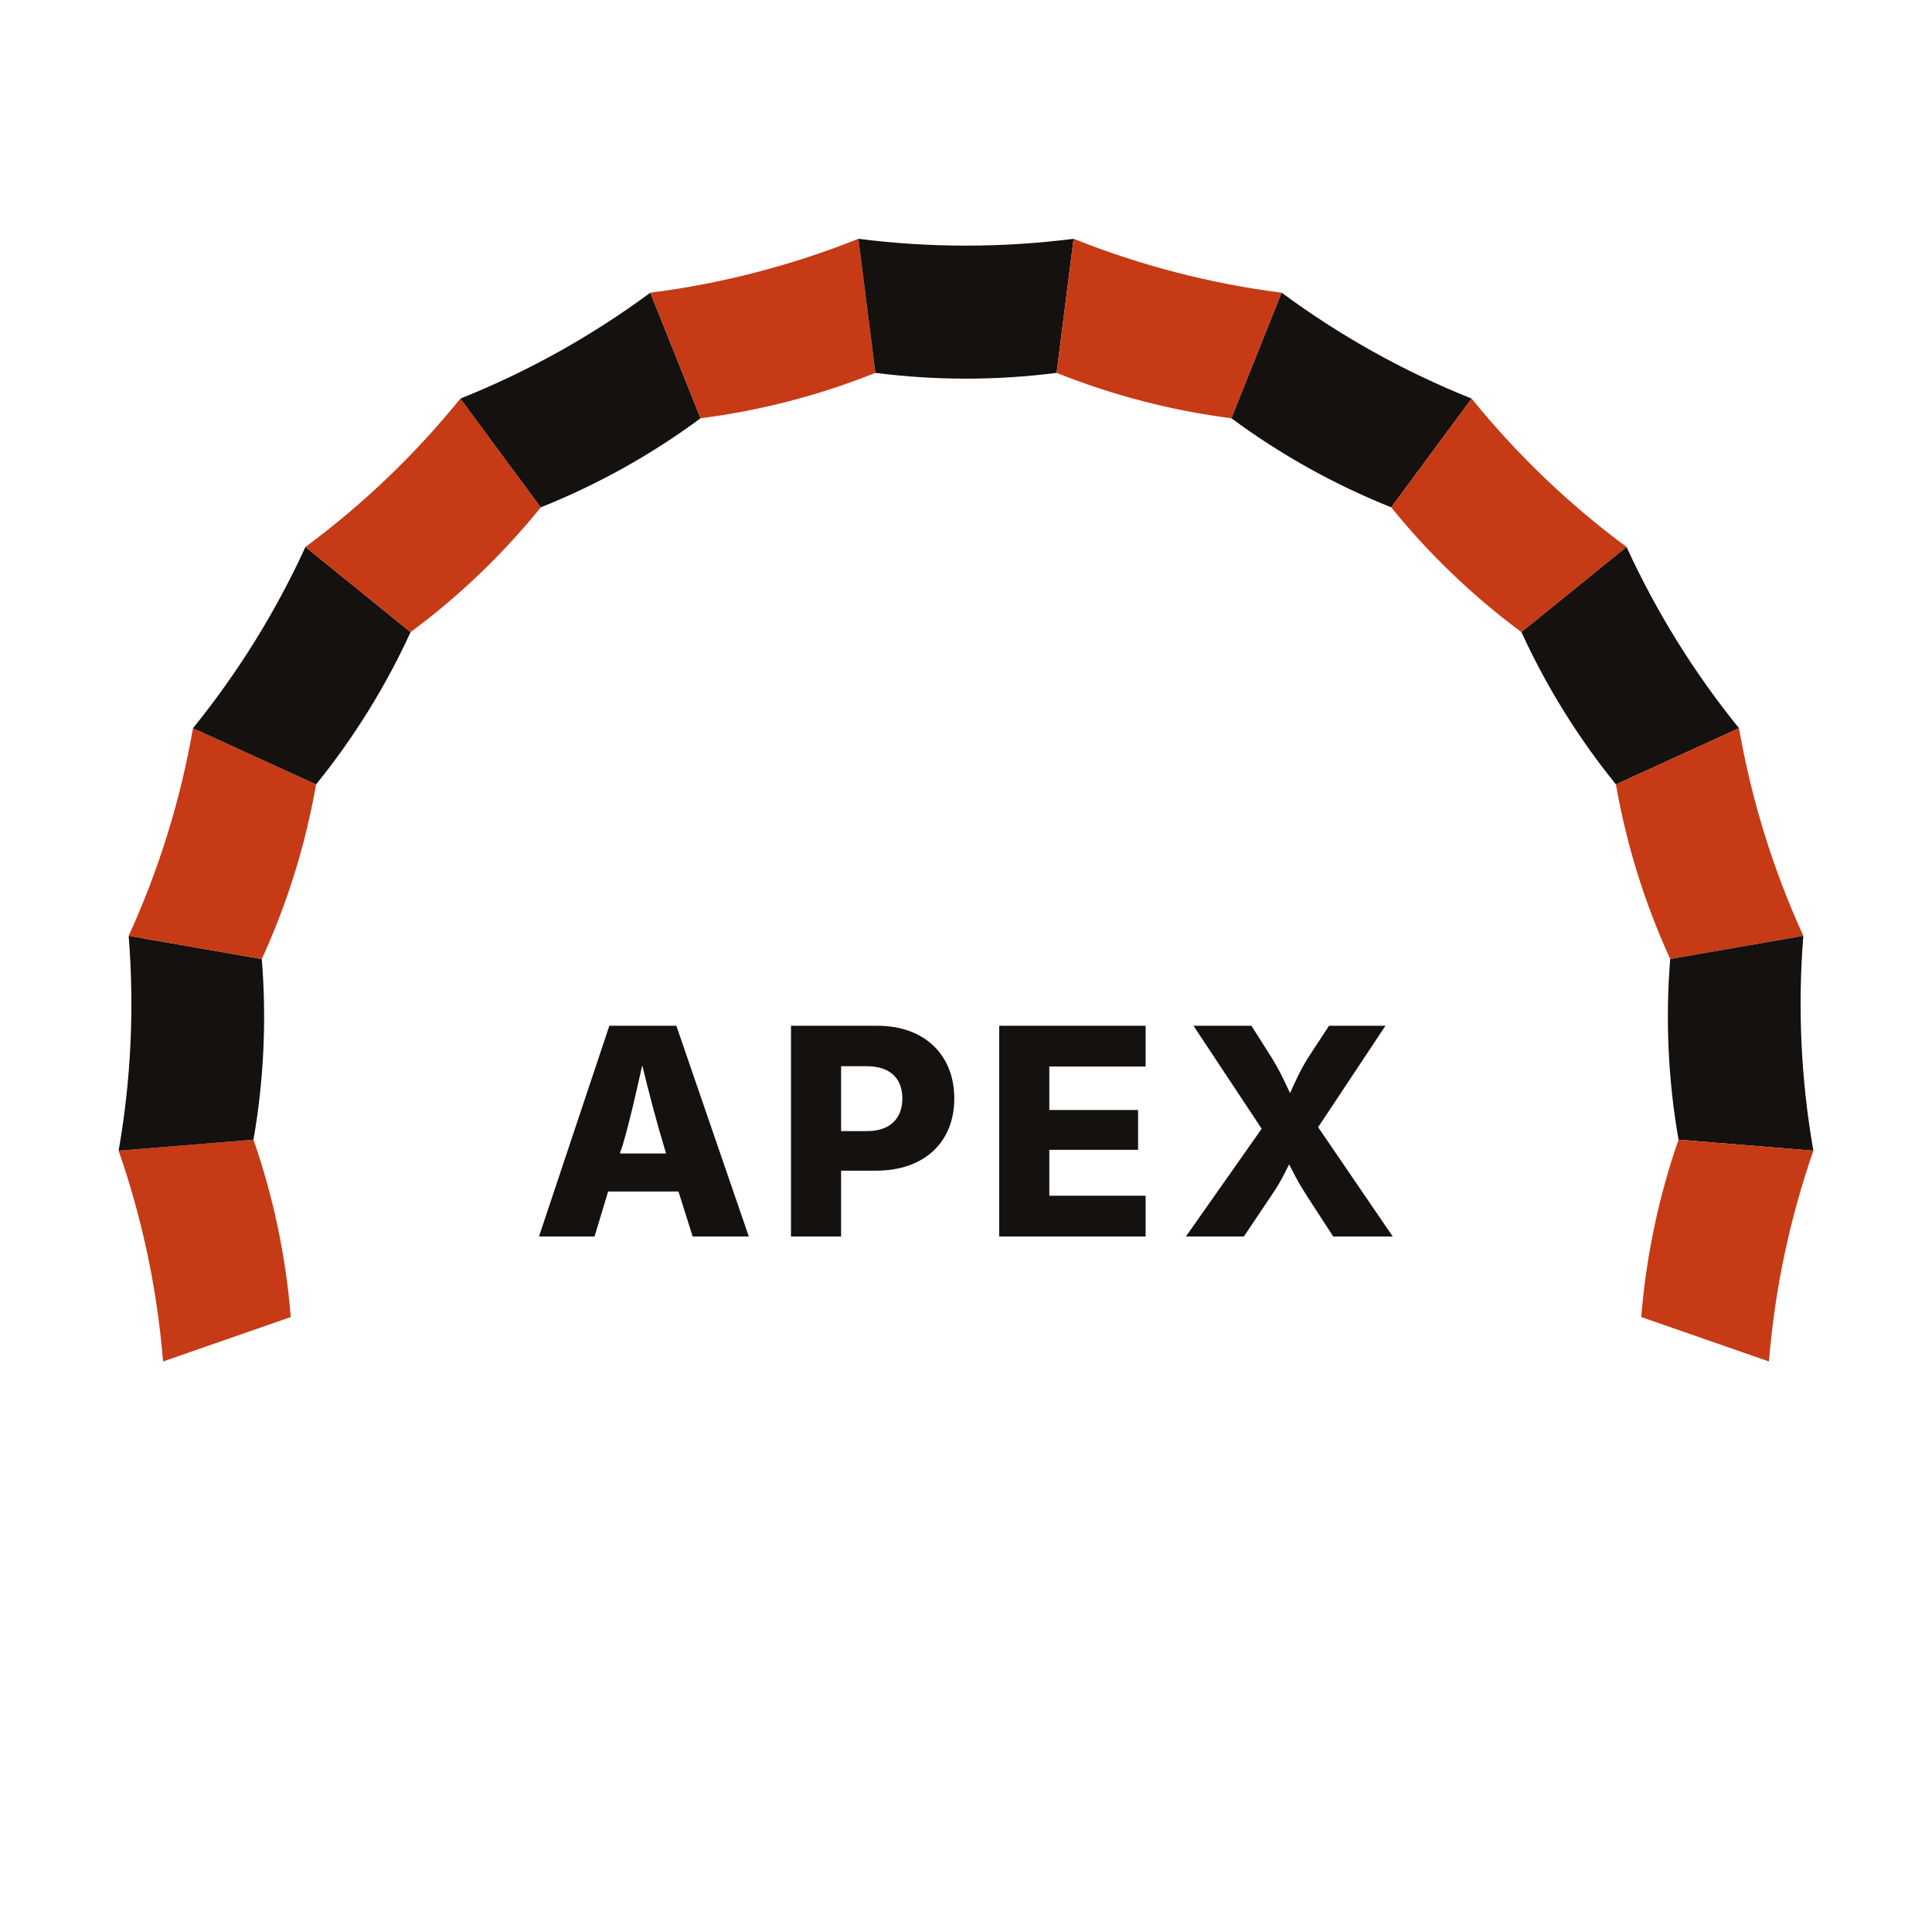
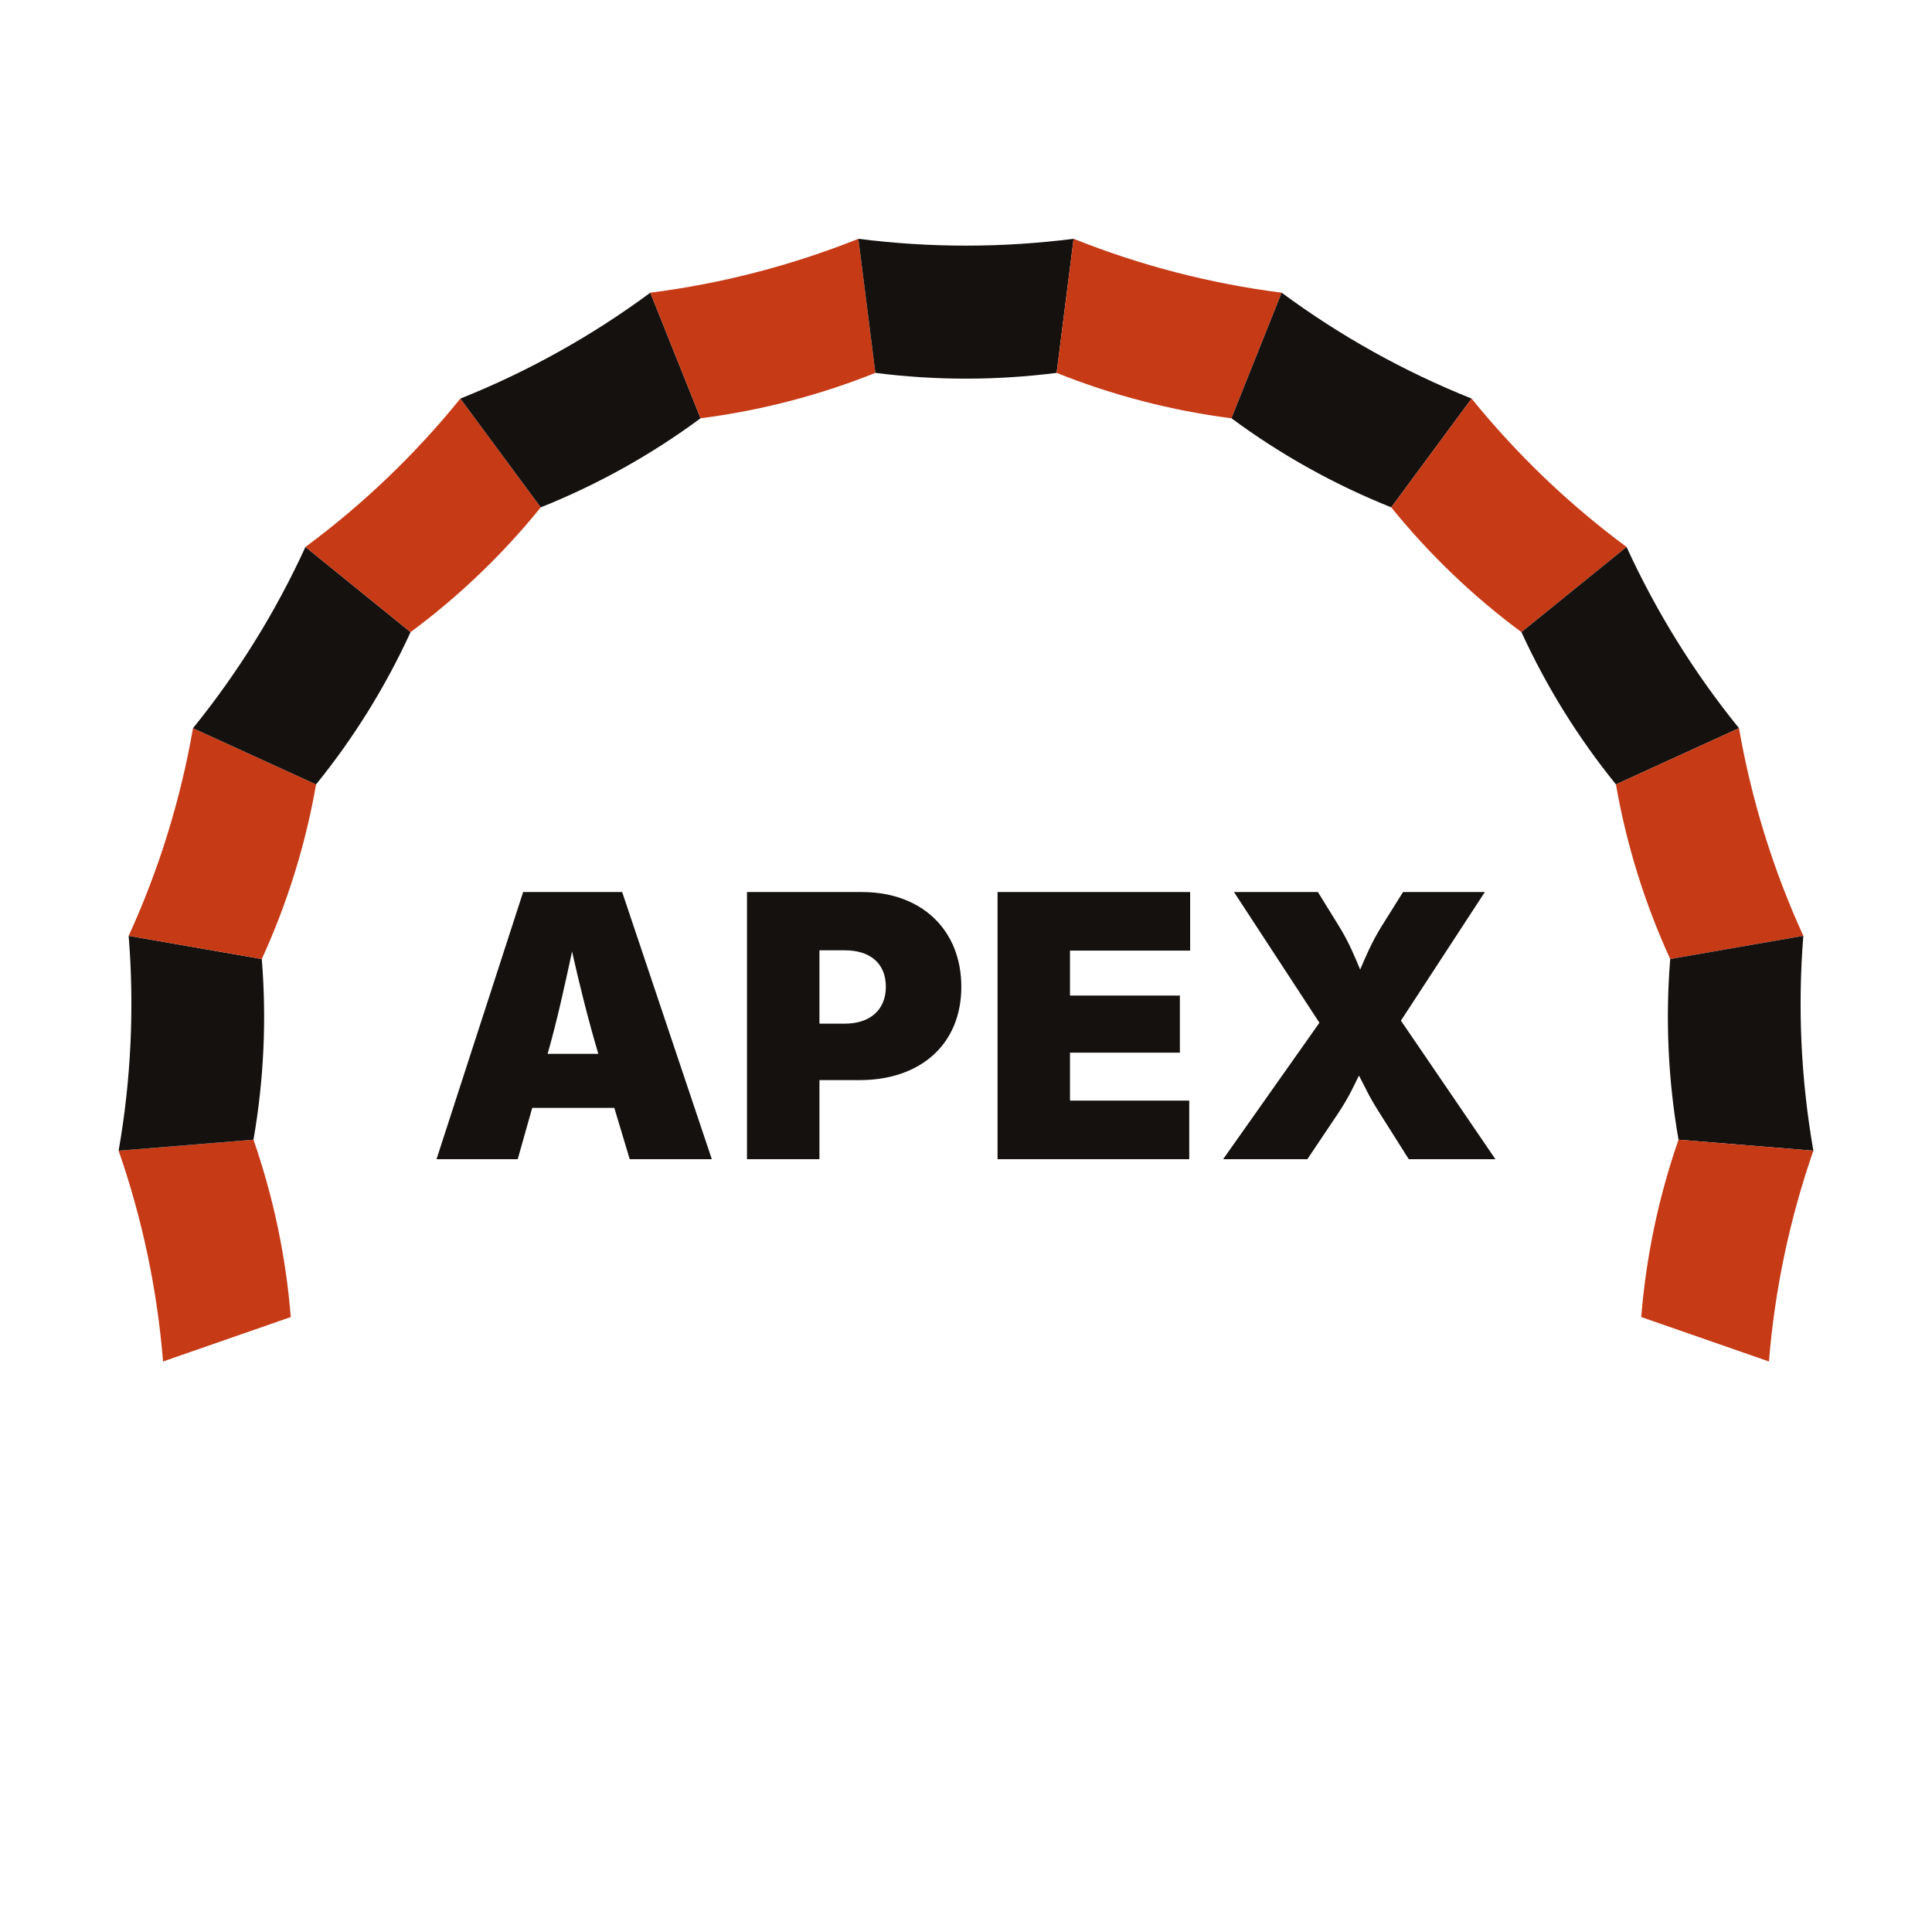
<svg xmlns="http://www.w3.org/2000/svg" viewBox="0 0 100 100">
  <path d="M 8.44,70.47 A 44,44 0 0,0 6.14,59.56 L 13.12,58.99 A 37,37 0 0,1 15.05,68.17 Z" fill="#C63A16" />
  <path d="M 6.14,59.56 A 44,44 0 0,0 6.66,48.44 L 13.55,49.64 A 37,37 0 0,1 13.12,58.99 Z" fill="#14110f" />
  <path d="M 6.66,48.44 A 44,44 0 0,0 9.99,37.69 L 16.36,40.60 A 37,37 0 0,1 13.55,49.64 Z" fill="#C63A16" />
  <path d="M 9.99,37.69 A 44,44 0 0,0 15.81,28.31 L 21.25,32.72 A 37,37 0 0,1 16.36,40.60 Z" fill="#14110f" />
  <path d="M 15.81,28.31 A 44,44 0 0,0 23.83,20.63 L 27.99,26.26 A 37,37 0 0,1 21.25,32.72 Z" fill="#C63A16" />
  <path d="M 23.83,20.63 A 44,44 0 0,0 33.66,15.15 L 36.26,21.65 A 37,37 0 0,1 27.99,26.26 Z" fill="#14110f" />
  <path d="M 33.66,15.15 A 44,44 0 0,0 44.43,12.36 L 45.31,19.30 A 37,37 0 0,1 36.26,21.65 Z" fill="#C63A16" />
  <path d="M 44.43,12.36 A 44,44 0 0,0 55.57,12.36 L 54.69,19.30 A 37,37 0 0,1 45.31,19.30 Z" fill="#14110f" />
  <path d="M 55.57,12.36 A 44,44 0 0,0 66.34,15.15 L 63.74,21.65 A 37,37 0 0,1 54.69,19.30 Z" fill="#C63A16" />
  <path d="M 66.34,15.15 A 44,44 0 0,0 76.17,20.63 L 72.01,26.26 A 37,37 0 0,1 63.74,21.65 Z" fill="#14110f" />
  <path d="M 76.17,20.63 A 44,44 0 0,0 84.19,28.31 L 78.75,32.72 A 37,37 0 0,1 72.01,26.26 Z" fill="#C63A16" />
  <path d="M 84.19,28.31 A 44,44 0 0,0 90.01,37.69 L 83.64,40.60 A 37,37 0 0,1 78.75,32.72 Z" fill="#14110f" />
  <path d="M 90.01,37.69 A 44,44 0 0,0 93.34,48.44 L 86.45,49.64 A 37,37 0 0,1 83.64,40.60 Z" fill="#C63A16" />
  <path d="M 93.34,48.44 A 44,44 0 0,0 93.86,59.56 L 86.88,58.99 A 37,37 0 0,1 86.45,49.64 Z" fill="#14110f" />
  <path d="M 93.86,59.56 A 44,44 0 0,0 91.56,70.47 L 84.95,68.17 A 37,37 0 0,1 86.88,58.99 Z" fill="#C63A16" />
-   <text x="50" y="64" text-anchor="middle" font-family="'Inter', Arial Black, Arial, Helvetica, sans-serif" font-weight="800" font-size="15" letter-spacing="1" fill="#14110f">APEX</text>
+   <text x="50" y="60" text-anchor="middle" font-family="'Inter', 'Arial Black', Arial, Helvetica, sans-serif" font-weight="900" font-size="19" letter-spacing="0.5" fill="#14110f">APEX</text>
</svg>
